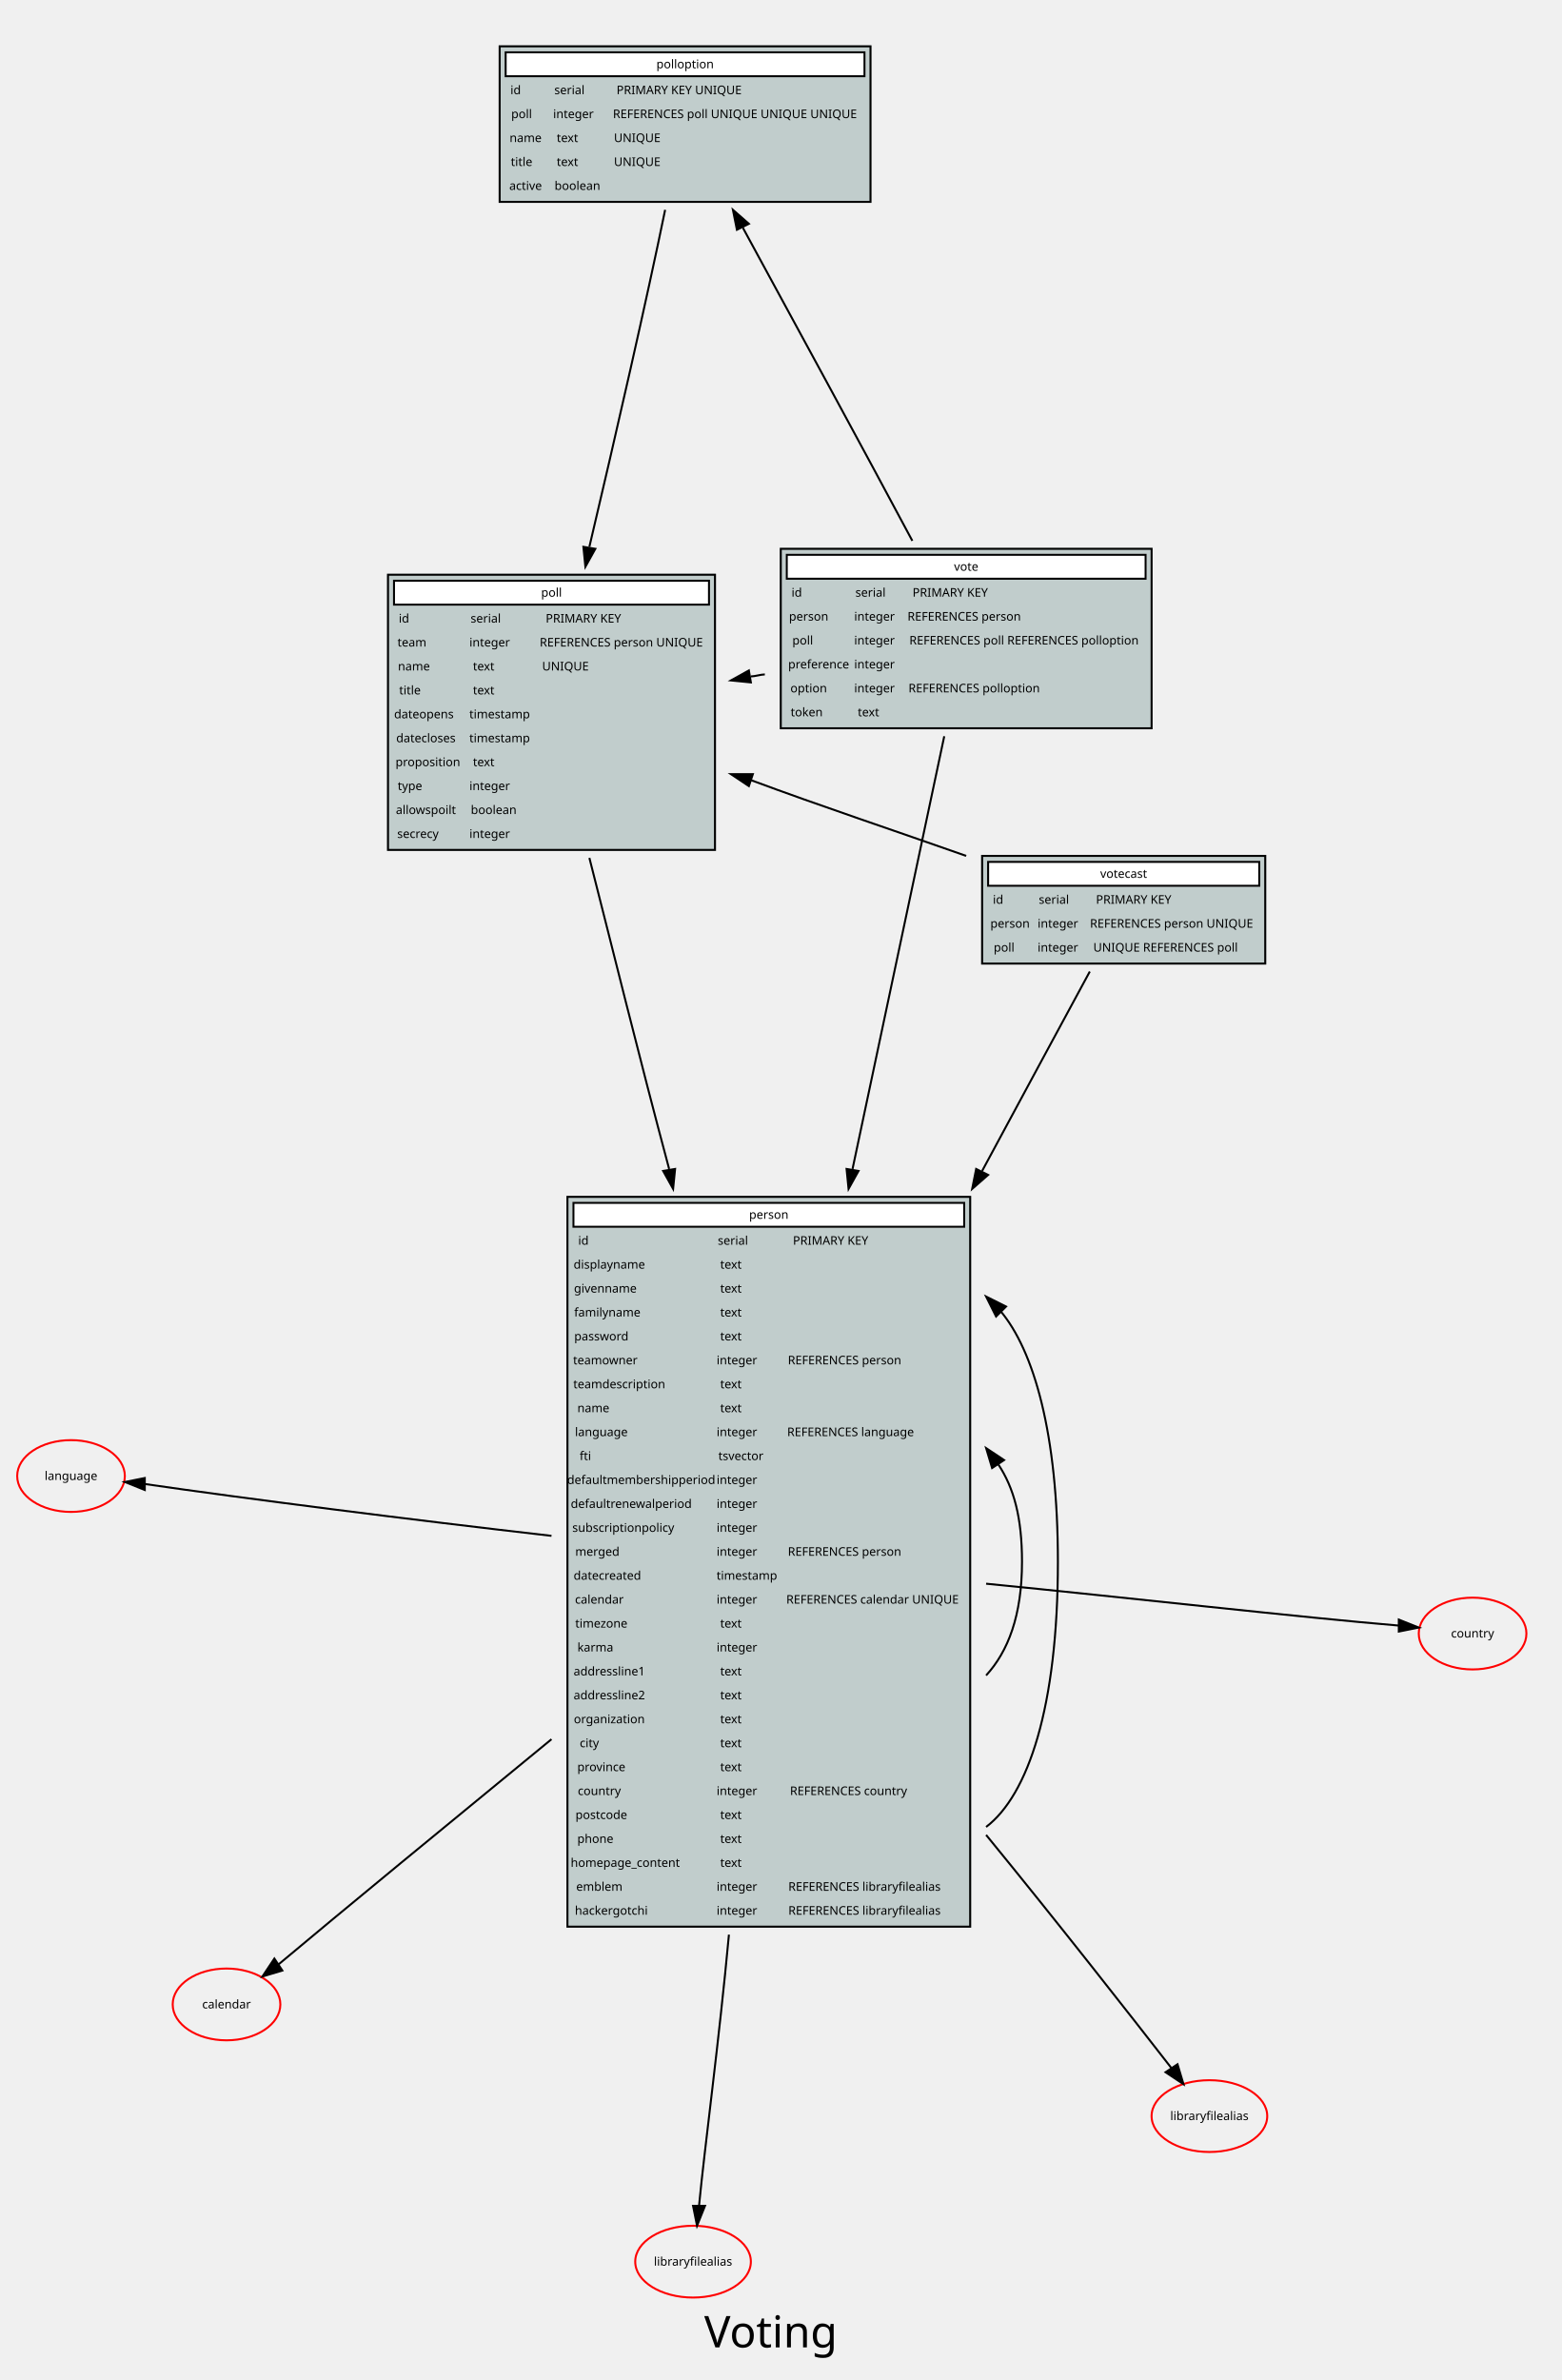
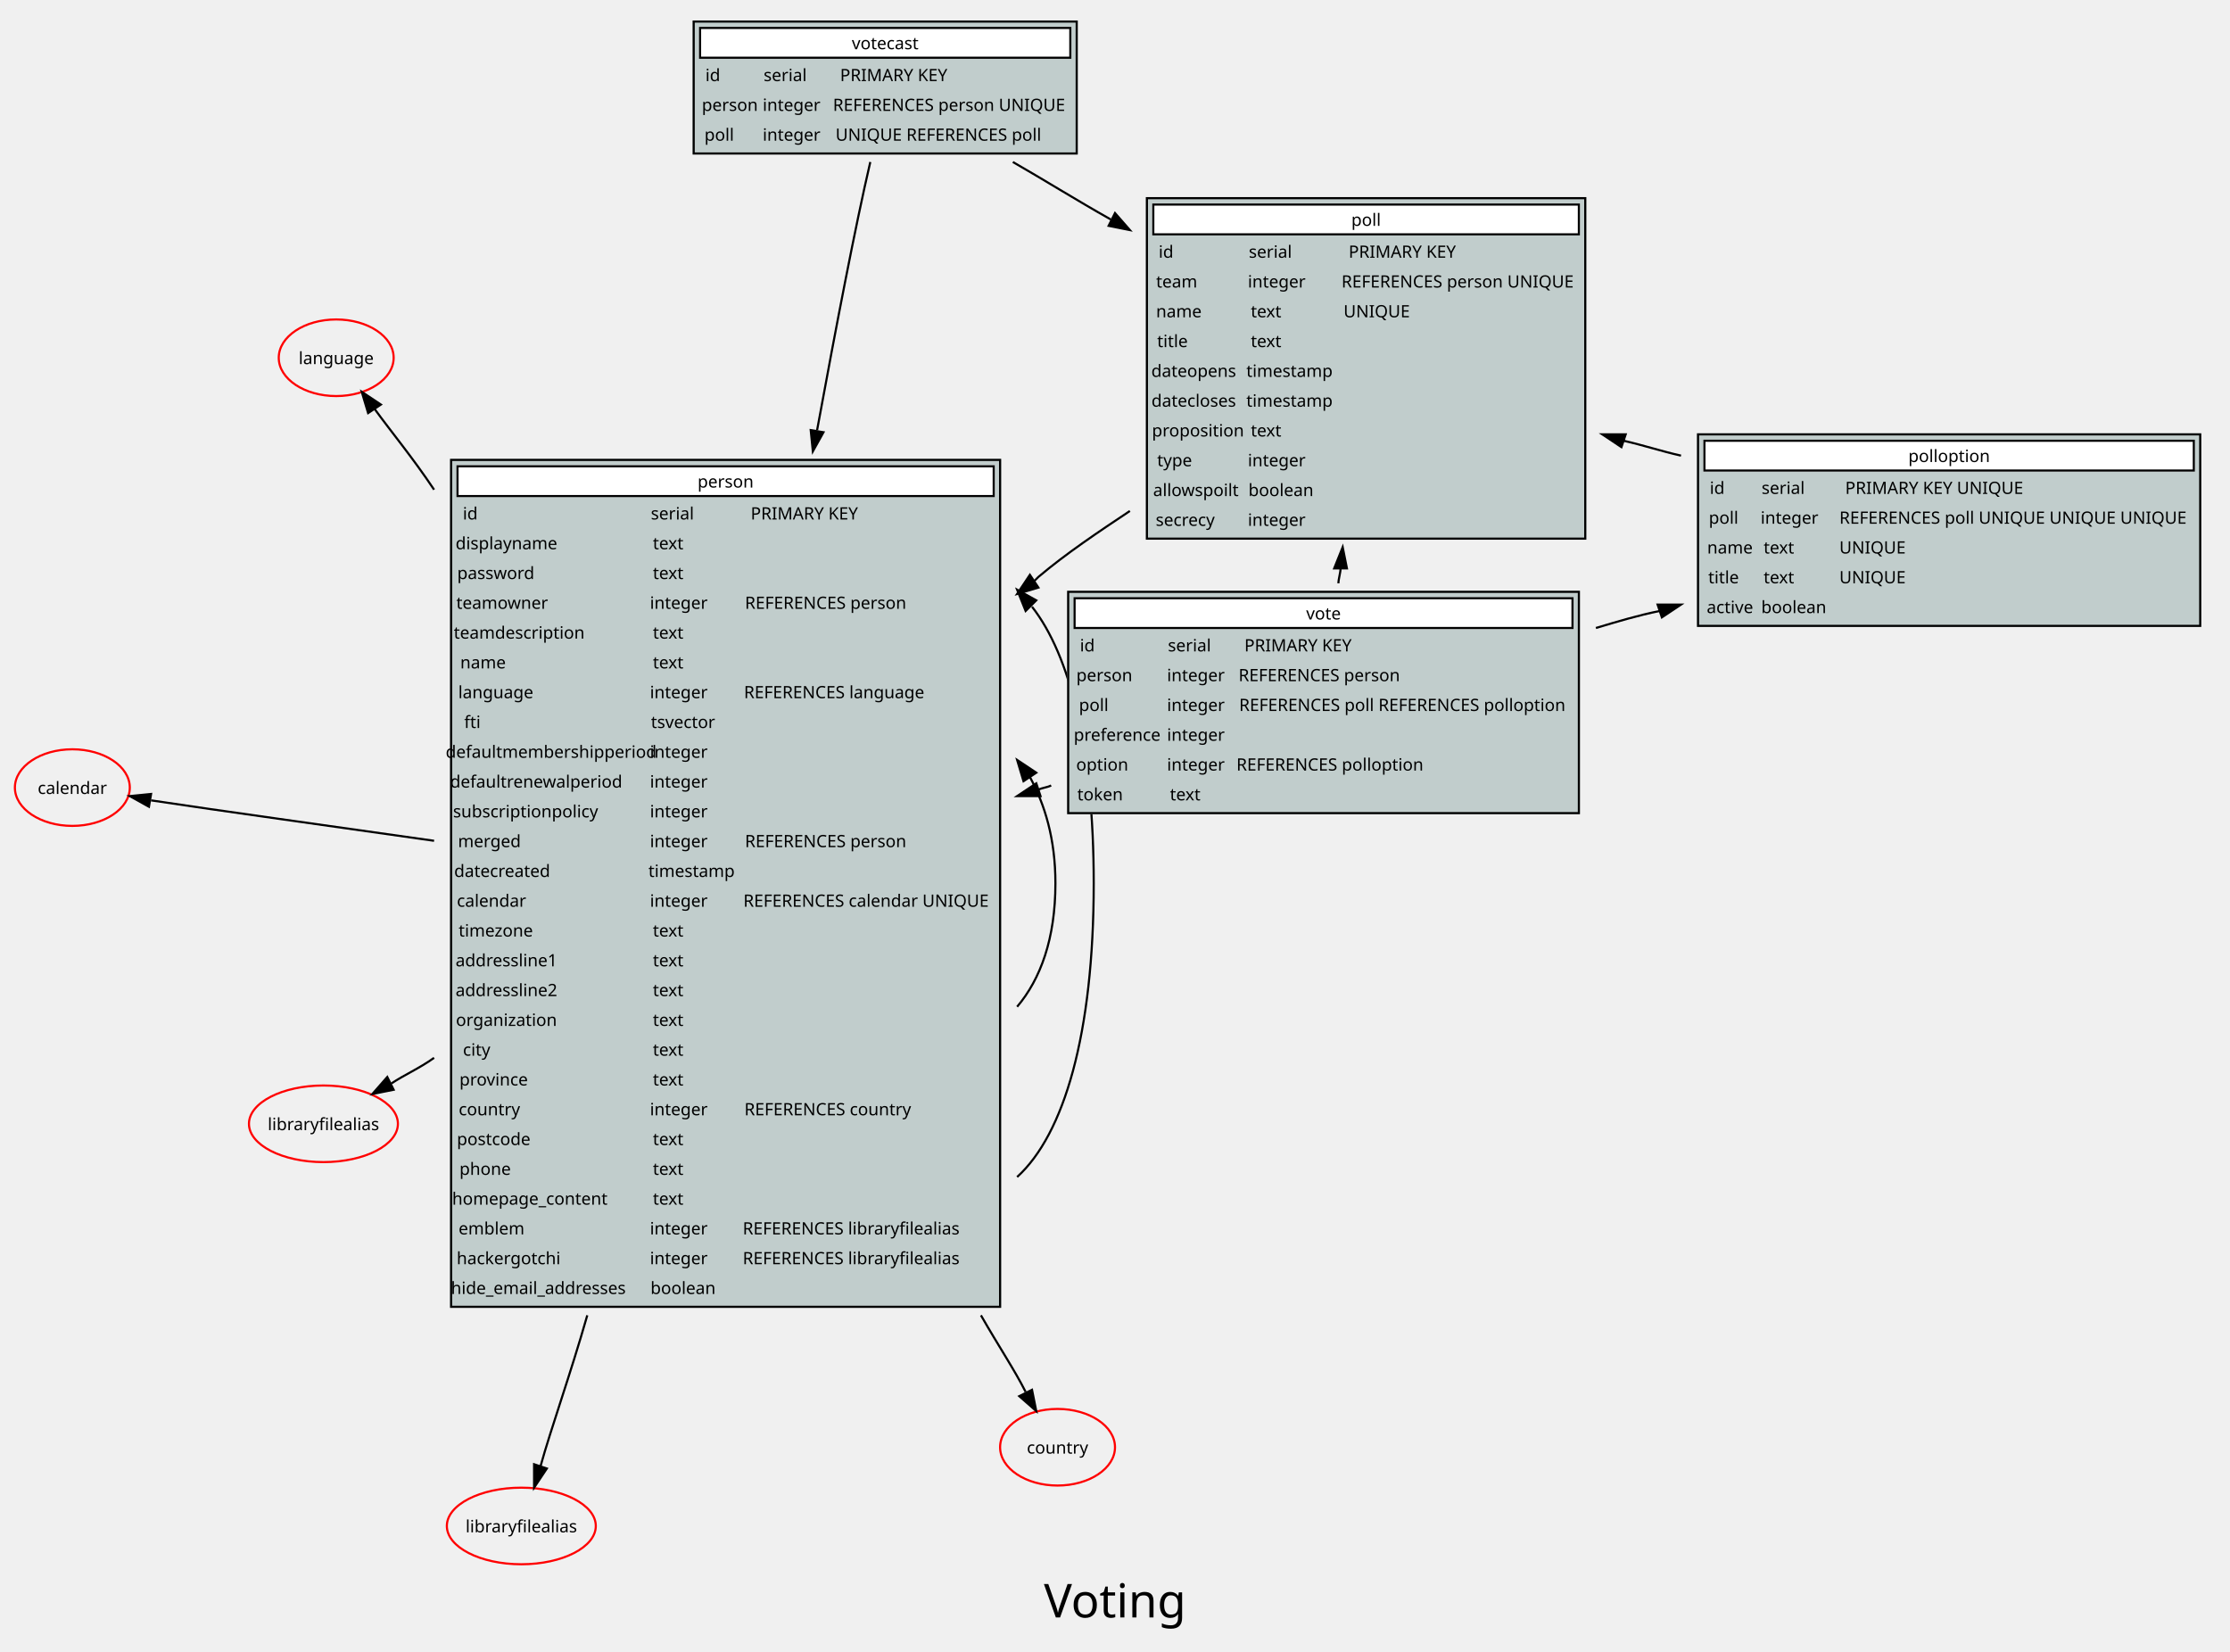
- <svg xmlns="http://www.w3.org/2000/svg" width="351px" height="535px" viewBox="-1 -1 350 534">
-   <g id="graph0" class="graph" transform="scale(0.447391)" style="font-family:Times-Roman;font-size:14.00;">
-     <text text-anchor="middle" style="font-size:22.00;" x="384" y="1175">Voting</text>
+ <svg xmlns="http://www.w3.org/2000/svg" width="1049px" height="777px" viewBox="-1 -1 1048 776">
+   <g id="graph0" class="graph" style="font-family:Times-Roman;font-size:14.00;">
+     <text text-anchor="middle" style="font-size:22.00;" x="523" y="759">Voting</text>
    <g id="node1" class="node">
-       <polygon style="fill:#c1cdcc;stroke:#c1cdcc;" points="282,964 282,598 484,598 484,964 282,964" />
-       <polygon style="fill:white;stroke:white;" points="285,613 285,601 481,601 481,613 285,613" />
-       <text text-anchor="middle" style="font-size:6.00;" x="383" y="609">person</text>
-       <polygon style="fill:none;stroke:black;" points="285,613 285,601 481,601 481,613 285,613" />
-       <text text-anchor="middle" style="font-size:6.00;" x="290" y="622">id</text>
-       <text text-anchor="middle" style="font-size:6.00;" x="365" y="622">serial</text>
-       <text text-anchor="middle" style="font-size:6.00;" x="414" y="622"> PRIMARY KEY </text>
-       <text text-anchor="middle" style="font-size:6.00;" x="303" y="634">displayname</text>
-       <text text-anchor="middle" style="font-size:6.00;" x="364" y="634">text</text>
-       <text text-anchor="middle" style="font-size:6.00;" x="301" y="646">givenname</text>
-       <text text-anchor="middle" style="font-size:6.00;" x="364" y="646">text</text>
-       <text text-anchor="middle" style="font-size:6.00;" x="302" y="658">familyname</text>
-       <text text-anchor="middle" style="font-size:6.00;" x="364" y="658">text</text>
-       <text text-anchor="middle" style="font-size:6.00;" x="299" y="670">password</text>
-       <text text-anchor="middle" style="font-size:6.00;" x="364" y="670">text</text>
-       <text text-anchor="middle" style="font-size:6.00;" x="301" y="682">teamowner</text>
-       <text text-anchor="middle" style="font-size:6.00;" x="367" y="682">integer</text>
-       <text text-anchor="middle" style="font-size:6.00;" x="421" y="682"> REFERENCES person </text>
-       <text text-anchor="middle" style="font-size:6.00;" x="308" y="694">teamdescription</text>
-       <text text-anchor="middle" style="font-size:6.00;" x="364" y="694">text</text>
-       <text text-anchor="middle" style="font-size:6.00;" x="295" y="706">name</text>
-       <text text-anchor="middle" style="font-size:6.00;" x="364" y="706">text</text>
-       <text text-anchor="middle" style="font-size:6.00;" x="299" y="718">language</text>
-       <text text-anchor="middle" style="font-size:6.00;" x="367" y="718">integer</text>
-       <text text-anchor="middle" style="font-size:6.00;" x="424" y="718"> REFERENCES language </text>
-       <text text-anchor="middle" style="font-size:6.00;" x="291" y="730">fti</text>
-       <text text-anchor="middle" style="font-size:6.00;" x="369" y="730">tsvector</text>
-       <text text-anchor="middle" style="font-size:6.00;" x="319" y="742">defaultmembershipperiod</text>
-       <text text-anchor="middle" style="font-size:6.00;" x="367" y="742">integer</text>
-       <text text-anchor="middle" style="font-size:6.00;" x="314" y="754">defaultrenewalperiod</text>
-       <text text-anchor="middle" style="font-size:6.00;" x="367" y="754">integer</text>
-       <text text-anchor="middle" style="font-size:6.00;" x="310" y="766">subscriptionpolicy</text>
-       <text text-anchor="middle" style="font-size:6.00;" x="367" y="766">integer</text>
-       <text text-anchor="middle" style="font-size:6.00;" x="297" y="778">merged</text>
-       <text text-anchor="middle" style="font-size:6.00;" x="367" y="778">integer</text>
-       <text text-anchor="middle" style="font-size:6.00;" x="421" y="778"> REFERENCES person </text>
-       <text text-anchor="middle" style="font-size:6.00;" x="302" y="790">datecreated</text>
-       <text text-anchor="middle" style="font-size:6.00;" x="372" y="790">timestamp</text>
-       <text text-anchor="middle" style="font-size:6.00;" x="298" y="802">calendar</text>
-       <text text-anchor="middle" style="font-size:6.00;" x="367" y="802">integer</text>
-       <text text-anchor="middle" style="font-size:6.00;" x="435" y="802"> REFERENCES calendar UNIQUE </text>
-       <text text-anchor="middle" style="font-size:6.00;" x="299" y="814">timezone</text>
-       <text text-anchor="middle" style="font-size:6.00;" x="364" y="814">text</text>
-       <text text-anchor="middle" style="font-size:6.00;" x="296" y="826">karma</text>
-       <text text-anchor="middle" style="font-size:6.00;" x="367" y="826">integer</text>
-       <text text-anchor="middle" style="font-size:6.00;" x="303" y="838">addressline1</text>
-       <text text-anchor="middle" style="font-size:6.00;" x="364" y="838">text</text>
-       <text text-anchor="middle" style="font-size:6.00;" x="303" y="850">addressline2</text>
-       <text text-anchor="middle" style="font-size:6.00;" x="364" y="850">text</text>
-       <text text-anchor="middle" style="font-size:6.00;" x="303" y="862">organization</text>
-       <text text-anchor="middle" style="font-size:6.00;" x="364" y="862">text</text>
-       <text text-anchor="middle" style="font-size:6.00;" x="293" y="874">city</text>
-       <text text-anchor="middle" style="font-size:6.00;" x="364" y="874">text</text>
-       <text text-anchor="middle" style="font-size:6.00;" x="299" y="886">province</text>
-       <text text-anchor="middle" style="font-size:6.00;" x="364" y="886">text</text>
-       <text text-anchor="middle" style="font-size:6.00;" x="298" y="898">country</text>
-       <text text-anchor="middle" style="font-size:6.00;" x="367" y="898">integer</text>
-       <text text-anchor="middle" style="font-size:6.00;" x="423" y="898"> REFERENCES country </text>
-       <text text-anchor="middle" style="font-size:6.00;" x="299" y="910">postcode</text>
-       <text text-anchor="middle" style="font-size:6.00;" x="364" y="910">text</text>
-       <text text-anchor="middle" style="font-size:6.00;" x="296" y="922">phone</text>
-       <text text-anchor="middle" style="font-size:6.00;" x="364" y="922">text</text>
-       <text text-anchor="middle" style="font-size:6.00;" x="311" y="934">homepage_content</text>
-       <text text-anchor="middle" style="font-size:6.00;" x="364" y="934">text</text>
-       <text text-anchor="middle" style="font-size:6.00;" x="298" y="946">emblem</text>
-       <text text-anchor="middle" style="font-size:6.00;" x="367" y="946">integer</text>
-       <text text-anchor="middle" style="font-size:6.00;" x="431" y="946"> REFERENCES libraryfilealias </text>
-       <text text-anchor="middle" style="font-size:6.00;" x="304" y="958">hackergotchi</text>
-       <text text-anchor="middle" style="font-size:6.00;" x="367" y="958">integer</text>
-       <text text-anchor="middle" style="font-size:6.00;" x="431" y="958"> REFERENCES libraryfilealias </text>
-       <polygon style="fill:none;stroke:black;" points="282,964 282,598 484,598 484,964 282,964" />
+       <polygon style="fill:#c1cdcc;stroke:#c1cdcc;" points="211,613 211,215 469,215 469,613 211,613" />
+       <polygon style="fill:white;stroke:white;" points="214,232 214,218 466,218 466,232 214,232" />
+       <text text-anchor="middle" style="font-size:8.00;" x="340" y="228">person</text>
+       <polygon style="fill:none;stroke:black;" points="214,232 214,218 466,218 466,232 214,232" />
+       <text text-anchor="middle" style="font-size:8.00;" x="220" y="243">id</text>
+       <text text-anchor="middle" style="font-size:8.00;" x="315" y="243">serial</text>
+       <text text-anchor="middle" style="font-size:8.00;" x="377" y="243"> PRIMARY KEY </text>
+       <text text-anchor="middle" style="font-size:8.00;" x="237" y="257">displayname</text>
+       <text text-anchor="middle" style="font-size:8.00;" x="313" y="257">text</text>
+       <text text-anchor="middle" style="font-size:8.00;" x="232" y="271">password</text>
+       <text text-anchor="middle" style="font-size:8.00;" x="313" y="271">text</text>
+       <text text-anchor="middle" style="font-size:8.00;" x="235" y="285">teamowner</text>
+       <text text-anchor="middle" style="font-size:8.00;" x="318" y="285">integer</text>
+       <text text-anchor="middle" style="font-size:8.00;" x="387" y="285"> REFERENCES person </text>
+       <text text-anchor="middle" style="font-size:8.00;" x="243" y="299">teamdescription</text>
+       <text text-anchor="middle" style="font-size:8.00;" x="313" y="299">text</text>
+       <text text-anchor="middle" style="font-size:8.00;" x="226" y="313">name</text>
+       <text text-anchor="middle" style="font-size:8.00;" x="313" y="313">text</text>
+       <text text-anchor="middle" style="font-size:8.00;" x="232" y="327">language</text>
+       <text text-anchor="middle" style="font-size:8.00;" x="318" y="327">integer</text>
+       <text text-anchor="middle" style="font-size:8.00;" x="391" y="327"> REFERENCES language </text>
+       <text text-anchor="middle" style="font-size:8.00;" x="221" y="341">fti</text>
+       <text text-anchor="middle" style="font-size:8.00;" x="320" y="341">tsvector</text>
+       <text text-anchor="middle" style="font-size:8.00;" x="258" y="355">defaultmembershipperiod</text>
+       <text text-anchor="middle" style="font-size:8.00;" x="318" y="355">integer</text>
+       <text text-anchor="middle" style="font-size:8.00;" x="251" y="369">defaultrenewalperiod</text>
+       <text text-anchor="middle" style="font-size:8.00;" x="318" y="369">integer</text>
+       <text text-anchor="middle" style="font-size:8.00;" x="246" y="383">subscriptionpolicy</text>
+       <text text-anchor="middle" style="font-size:8.00;" x="318" y="383">integer</text>
+       <text text-anchor="middle" style="font-size:8.00;" x="229" y="397">merged</text>
+       <text text-anchor="middle" style="font-size:8.00;" x="318" y="397">integer</text>
+       <text text-anchor="middle" style="font-size:8.00;" x="387" y="397"> REFERENCES person </text>
+       <text text-anchor="middle" style="font-size:8.00;" x="235" y="411">datecreated</text>
+       <text text-anchor="middle" style="font-size:8.00;" x="324" y="411">timestamp</text>
+       <text text-anchor="middle" style="font-size:8.00;" x="230" y="425">calendar</text>
+       <text text-anchor="middle" style="font-size:8.00;" x="318" y="425">integer</text>
+       <text text-anchor="middle" style="font-size:8.00;" x="406" y="425"> REFERENCES calendar UNIQUE </text>
+       <text text-anchor="middle" style="font-size:8.00;" x="232" y="439">timezone</text>
+       <text text-anchor="middle" style="font-size:8.00;" x="313" y="439">text</text>
+       <text text-anchor="middle" style="font-size:8.00;" x="237" y="453">addressline1</text>
+       <text text-anchor="middle" style="font-size:8.00;" x="313" y="453">text</text>
+       <text text-anchor="middle" style="font-size:8.00;" x="237" y="467">addressline2</text>
+       <text text-anchor="middle" style="font-size:8.00;" x="313" y="467">text</text>
+       <text text-anchor="middle" style="font-size:8.00;" x="237" y="481">organization</text>
+       <text text-anchor="middle" style="font-size:8.00;" x="313" y="481">text</text>
+       <text text-anchor="middle" style="font-size:8.00;" x="223" y="495">city</text>
+       <text text-anchor="middle" style="font-size:8.00;" x="313" y="495">text</text>
+       <text text-anchor="middle" style="font-size:8.00;" x="231" y="509">province</text>
+       <text text-anchor="middle" style="font-size:8.00;" x="313" y="509">text</text>
+       <text text-anchor="middle" style="font-size:8.00;" x="229" y="523">country</text>
+       <text text-anchor="middle" style="font-size:8.00;" x="318" y="523">integer</text>
+       <text text-anchor="middle" style="font-size:8.00;" x="388" y="523"> REFERENCES country </text>
+       <text text-anchor="middle" style="font-size:8.00;" x="231" y="537">postcode</text>
+       <text text-anchor="middle" style="font-size:8.00;" x="313" y="537">text</text>
+       <text text-anchor="middle" style="font-size:8.00;" x="227" y="551">phone</text>
+       <text text-anchor="middle" style="font-size:8.00;" x="313" y="551">text</text>
+       <text text-anchor="middle" style="font-size:8.00;" x="248" y="565">homepage_content</text>
+       <text text-anchor="middle" style="font-size:8.00;" x="313" y="565">text</text>
+       <text text-anchor="middle" style="font-size:8.00;" x="230" y="579">emblem</text>
+       <text text-anchor="middle" style="font-size:8.00;" x="318" y="579">integer</text>
+       <text text-anchor="middle" style="font-size:8.00;" x="399" y="579"> REFERENCES libraryfilealias </text>
+       <text text-anchor="middle" style="font-size:8.00;" x="238" y="593">hackergotchi</text>
+       <text text-anchor="middle" style="font-size:8.00;" x="318" y="593">integer</text>
+       <text text-anchor="middle" style="font-size:8.00;" x="399" y="593"> REFERENCES libraryfilealias </text>
+       <text text-anchor="middle" style="font-size:8.00;" x="252" y="607">hide_email_addresses</text>
+       <text text-anchor="middle" style="font-size:8.00;" x="320" y="607">boolean</text>
+       <polygon style="fill:none;stroke:black;" points="211,613 211,215 469,215 469,613 211,613" />
    </g>
    <g id="edge2" class="edge">
-       <path style="fill:none;stroke:black;" d="M492,838C503,826 510,808 510,781 510,759 506,744 498,732" />
-       <polygon style="fill:black;stroke:black;" points="495,734 492,724 501,730 495,734" />
+       <path style="fill:none;stroke:black;" d="M477,472C488,459 495,440 495,414 495,393 490,377 483,364" />
+       <polygon style="fill:black;stroke:black;" points="480,366 477,356 486,362 480,366" />
    </g>
    <g id="edge6" class="edge">
-       <path style="fill:none;stroke:black;" d="M492,914C513,898 528,854 528,781 528,717 516,675 499,655" />
-       <polygon style="fill:black;stroke:black;" points="497,658 492,648 502,653 497,658" />
+       <path style="fill:none;stroke:black;" d="M477,552C499,532 513,485 513,414 513,351 502,307 484,284" />
+       <polygon style="fill:black;stroke:black;" points="481,286 477,276 486,281 481,286" />
    </g>
    <g id="node7" class="node">
-       <ellipse cx="33" cy="738" rx="27" ry="18" style="fill:none;stroke:red;" />
-       <text text-anchor="middle" style="font-size:6.00;" x="33" y="740">language</text>
+       <ellipse cx="157" cy="167" rx="27" ry="18" style="fill:none;stroke:red;" />
+       <text text-anchor="middle" style="font-size:8.00;" x="157" y="170">language</text>
    </g>
    <g id="edge4" class="edge">
-       <path style="fill:none;stroke:black;" d="M274,768C204,760 118,749 70,742" />
-       <polygon style="fill:black;stroke:black;" points="70,745 60,741 70,739 70,745" />
+       <path style="fill:none;stroke:black;" d="M203,229C193,214 183,202 175,191" />
+       <polygon style="fill:black;stroke:black;" points="172,193 169,183 178,189 172,193" />
    </g>
    <g id="node10" class="node">
-       <ellipse cx="111" cy="1003" rx="27" ry="18" style="fill:none;stroke:red;" />
-       <text text-anchor="middle" style="font-size:6.00;" x="111" y="1005">calendar</text>
+       <ellipse cx="33" cy="369" rx="27" ry="18" style="fill:none;stroke:red;" />
+       <text text-anchor="middle" style="font-size:8.00;" x="33" y="372">calendar</text>
    </g>
    <g id="edge8" class="edge">
-       <path style="fill:none;stroke:black;" d="M274,870C224,911 168,957 137,983" />
-       <polygon style="fill:black;stroke:black;" points="139,986 129,989 135,980 139,986" />
+       <path style="fill:none;stroke:black;" d="M203,394C154,387 103,380 70,375" />
+       <polygon style="fill:black;stroke:black;" points="69,378 60,373 70,372 69,378" />
    </g>
    <g id="node12" class="node">
-       <ellipse cx="736" cy="817" rx="27" ry="18" style="fill:none;stroke:red;" />
-       <text text-anchor="middle" style="font-size:6.00;" x="736" y="819">country</text>
+       <ellipse cx="496" cy="679" rx="27" ry="18" style="fill:none;stroke:red;" />
+       <text text-anchor="middle" style="font-size:8.00;" x="496" y="682">country</text>
    </g>
    <g id="edge10" class="edge">
-       <path style="fill:none;stroke:black;" d="M492,792C563,799 651,809 699,813" />
-       <polygon style="fill:black;stroke:black;" points="699,810 709,814 699,816 699,810" />
+       <path style="fill:none;stroke:black;" d="M460,617C468,631 476,643 481,653" />
+       <polygon style="fill:black;stroke:black;" points="484,652 486,662 478,655 484,652" />
    </g>
    <g id="node14" class="node">
-       <ellipse cx="604" cy="1059" rx="29" ry="18" style="fill:none;stroke:red;" />
-       <text text-anchor="middle" style="font-size:6.00;" x="604" y="1061">libraryfilealias</text>
+       <ellipse cx="151" cy="527" rx="35" ry="18" style="fill:none;stroke:red;" />
+       <text text-anchor="middle" style="font-size:8.00;" x="151" y="530">libraryfilealias</text>
    </g>
    <g id="edge12" class="edge">
-       <path style="fill:none;stroke:black;" d="M492,918C528,962 564,1008 585,1035" />
-       <polygon style="fill:black;stroke:black;" points="588,1033 591,1043 582,1037 588,1033" />
+       <path style="fill:none;stroke:black;" d="M203,496C196,501 189,504 183,508" />
+       <polygon style="fill:black;stroke:black;" points="184,511 174,513 181,505 184,511" />
    </g>
    <g id="node16" class="node">
-       <ellipse cx="345" cy="1132" rx="29" ry="18" style="fill:none;stroke:red;" />
-       <text text-anchor="middle" style="font-size:6.00;" x="345" y="1134">libraryfilealias</text>
+       <ellipse cx="244" cy="716" rx="35" ry="18" style="fill:none;stroke:red;" />
+       <text text-anchor="middle" style="font-size:8.00;" x="244" y="719">libraryfilealias</text>
    </g>
    <g id="edge14" class="edge">
-       <path style="fill:none;stroke:black;" d="M363,968C358,1022 351,1073 348,1104" />
-       <polygon style="fill:black;stroke:black;" points="351,1104 347,1114 345,1104 351,1104" />
+       <path style="fill:none;stroke:black;" d="M275,617C267,645 258,670 253,688" />
+       <polygon style="fill:black;stroke:black;" points="256,689 250,698 250,687 256,689" />
    </g>
    <g id="node2" class="node">
-       <polygon style="fill:#c1cdcc;stroke:#c1cdcc;" points="192,424 192,286 356,286 356,424 192,424" />
-       <polygon style="fill:white;stroke:white;" points="195,301 195,289 353,289 353,301 195,301" />
-       <text text-anchor="middle" style="font-size:6.00;" x="274" y="297">poll</text>
-       <polygon style="fill:none;stroke:black;" points="195,301 195,289 353,289 353,301 195,301" />
-       <text text-anchor="middle" style="font-size:6.00;" x="200" y="310">id</text>
-       <text text-anchor="middle" style="font-size:6.00;" x="241" y="310">serial</text>
-       <text text-anchor="middle" style="font-size:6.00;" x="290" y="310"> PRIMARY KEY </text>
-       <text text-anchor="middle" style="font-size:6.00;" x="204" y="322">team</text>
-       <text text-anchor="middle" style="font-size:6.00;" x="243" y="322">integer</text>
-       <text text-anchor="middle" style="font-size:6.00;" x="309" y="322"> REFERENCES person UNIQUE </text>
-       <text text-anchor="middle" style="font-size:6.00;" x="205" y="334">name</text>
-       <text text-anchor="middle" style="font-size:6.00;" x="240" y="334">text</text>
-       <text text-anchor="middle" style="font-size:6.00;" x="281" y="334"> UNIQUE </text>
-       <text text-anchor="middle" style="font-size:6.00;" x="203" y="346">title</text>
-       <text text-anchor="middle" style="font-size:6.00;" x="240" y="346">text</text>
-       <text text-anchor="middle" style="font-size:6.00;" x="210" y="358">dateopens</text>
-       <text text-anchor="middle" style="font-size:6.00;" x="248" y="358">timestamp</text>
-       <text text-anchor="middle" style="font-size:6.00;" x="211" y="370">datecloses</text>
-       <text text-anchor="middle" style="font-size:6.00;" x="248" y="370">timestamp</text>
-       <text text-anchor="middle" style="font-size:6.00;" x="212" y="382">proposition</text>
-       <text text-anchor="middle" style="font-size:6.00;" x="240" y="382">text</text>
-       <text text-anchor="middle" style="font-size:6.00;" x="203" y="394">type</text>
-       <text text-anchor="middle" style="font-size:6.00;" x="243" y="394">integer</text>
-       <text text-anchor="middle" style="font-size:6.00;" x="211" y="406">allowspoilt</text>
-       <text text-anchor="middle" style="font-size:6.00;" x="245" y="406">boolean</text>
-       <text text-anchor="middle" style="font-size:6.00;" x="207" y="418">secrecy</text>
-       <text text-anchor="middle" style="font-size:6.00;" x="243" y="418">integer</text>
-       <polygon style="fill:none;stroke:black;" points="192,424 192,286 356,286 356,424 192,424" />
+       <polygon style="fill:#c1cdcc;stroke:#c1cdcc;" points="538,252 538,92 744,92 744,252 538,252" />
+       <polygon style="fill:white;stroke:white;" points="541,109 541,95 741,95 741,109 541,109" />
+       <text text-anchor="middle" style="font-size:8.00;" x="641" y="105">poll</text>
+       <polygon style="fill:none;stroke:black;" points="541,109 541,95 741,95 741,109 541,109" />
+       <text text-anchor="middle" style="font-size:8.00;" x="547" y="120">id</text>
+       <text text-anchor="middle" style="font-size:8.00;" x="596" y="120">serial</text>
+       <text text-anchor="middle" style="font-size:8.00;" x="658" y="120"> PRIMARY KEY </text>
+       <text text-anchor="middle" style="font-size:8.00;" x="552" y="134">team</text>
+       <text text-anchor="middle" style="font-size:8.00;" x="599" y="134">integer</text>
+       <text text-anchor="middle" style="font-size:8.00;" x="684" y="134"> REFERENCES person UNIQUE </text>
+       <text text-anchor="middle" style="font-size:8.00;" x="553" y="148">name</text>
+       <text text-anchor="middle" style="font-size:8.00;" x="594" y="148">text</text>
+       <text text-anchor="middle" style="font-size:8.00;" x="646" y="148"> UNIQUE </text>
+       <text text-anchor="middle" style="font-size:8.00;" x="550" y="162">title</text>
+       <text text-anchor="middle" style="font-size:8.00;" x="594" y="162">text</text>
+       <text text-anchor="middle" style="font-size:8.00;" x="560" y="176">dateopens</text>
+       <text text-anchor="middle" style="font-size:8.00;" x="605" y="176">timestamp</text>
+       <text text-anchor="middle" style="font-size:8.00;" x="560" y="190">datecloses</text>
+       <text text-anchor="middle" style="font-size:8.00;" x="605" y="190">timestamp</text>
+       <text text-anchor="middle" style="font-size:8.00;" x="562" y="204">proposition</text>
+       <text text-anchor="middle" style="font-size:8.00;" x="594" y="204">text</text>
+       <text text-anchor="middle" style="font-size:8.00;" x="551" y="218">type</text>
+       <text text-anchor="middle" style="font-size:8.00;" x="599" y="218">integer</text>
+       <text text-anchor="middle" style="font-size:8.00;" x="561" y="232">allowspoilt</text>
+       <text text-anchor="middle" style="font-size:8.00;" x="601" y="232">boolean</text>
+       <text text-anchor="middle" style="font-size:8.00;" x="556" y="246">secrecy</text>
+       <text text-anchor="middle" style="font-size:8.00;" x="599" y="246">integer</text>
+       <polygon style="fill:none;stroke:black;" points="538,252 538,92 744,92 744,252 538,252" />
    </g>
    <g id="edge16" class="edge">
-       <path style="fill:none;stroke:black;" d="M293,428C304,471 318,528 333,584" />
-       <polygon style="fill:black;stroke:black;" points="336,584 335,594 330,585 336,584" />
+       <path style="fill:none;stroke:black;" d="M530,239C515,249 500,259 487,270 486,271 486,271 485,272" />
+       <polygon style="fill:black;stroke:black;" points="487,275 477,278 483,269 487,275" />
    </g>
    <g id="node3" class="node">
-       <polygon style="fill:#c1cdcc;stroke:#c1cdcc;" points="248,99 248,21 434,21 434,99 248,99" />
-       <polygon style="fill:white;stroke:white;" points="251,36 251,24 431,24 431,36 251,36" />
-       <text text-anchor="middle" style="font-size:6.00;" x="341" y="32">polloption</text>
-       <polygon style="fill:none;stroke:black;" points="251,36 251,24 431,24 431,36 251,36" />
-       <text text-anchor="middle" style="font-size:6.00;" x="256" y="45">id</text>
-       <text text-anchor="middle" style="font-size:6.00;" x="283" y="45">serial</text>
-       <text text-anchor="middle" style="font-size:6.00;" x="338" y="45"> PRIMARY KEY UNIQUE </text>
-       <text text-anchor="middle" style="font-size:6.00;" x="259" y="57">poll</text>
-       <text text-anchor="middle" style="font-size:6.00;" x="285" y="57">integer</text>
-       <text text-anchor="middle" style="font-size:6.00;" x="366" y="57"> REFERENCES poll UNIQUE UNIQUE UNIQUE </text>
-       <text text-anchor="middle" style="font-size:6.00;" x="261" y="69">name</text>
-       <text text-anchor="middle" style="font-size:6.00;" x="282" y="69">text</text>
-       <text text-anchor="middle" style="font-size:6.00;" x="317" y="69"> UNIQUE </text>
-       <text text-anchor="middle" style="font-size:6.00;" x="259" y="81">title</text>
-       <text text-anchor="middle" style="font-size:6.00;" x="282" y="81">text</text>
-       <text text-anchor="middle" style="font-size:6.00;" x="317" y="81"> UNIQUE </text>
-       <text text-anchor="middle" style="font-size:6.00;" x="261" y="93">active</text>
-       <text text-anchor="middle" style="font-size:6.00;" x="287" y="93">boolean</text>
-       <polygon style="fill:none;stroke:black;" points="248,99 248,21 434,21 434,99 248,99" />
+       <polygon style="fill:#c1cdcc;stroke:#c1cdcc;" points="797,293 797,203 1033,203 1033,293 797,293" />
+       <polygon style="fill:white;stroke:white;" points="800,220 800,206 1030,206 1030,220 800,220" />
+       <text text-anchor="middle" style="font-size:8.00;" x="915" y="216">polloption</text>
+       <polygon style="fill:none;stroke:black;" points="800,220 800,206 1030,206 1030,220 800,220" />
+       <text text-anchor="middle" style="font-size:8.00;" x="806" y="231">id</text>
+       <text text-anchor="middle" style="font-size:8.00;" x="837" y="231">serial</text>
+       <text text-anchor="middle" style="font-size:8.00;" x="908" y="231"> PRIMARY KEY UNIQUE </text>
+       <text text-anchor="middle" style="font-size:8.00;" x="809" y="245">poll</text>
+       <text text-anchor="middle" style="font-size:8.00;" x="840" y="245">integer</text>
+       <text text-anchor="middle" style="font-size:8.00;" x="945" y="245"> REFERENCES poll UNIQUE UNIQUE UNIQUE </text>
+       <text text-anchor="middle" style="font-size:8.00;" x="812" y="259">name</text>
+       <text text-anchor="middle" style="font-size:8.00;" x="835" y="259">text</text>
+       <text text-anchor="middle" style="font-size:8.00;" x="879" y="259"> UNIQUE </text>
+       <text text-anchor="middle" style="font-size:8.00;" x="809" y="273">title</text>
+       <text text-anchor="middle" style="font-size:8.00;" x="835" y="273">text</text>
+       <text text-anchor="middle" style="font-size:8.00;" x="879" y="273"> UNIQUE </text>
+       <text text-anchor="middle" style="font-size:8.00;" x="812" y="287">active</text>
+       <text text-anchor="middle" style="font-size:8.00;" x="842" y="287">boolean</text>
+       <polygon style="fill:none;stroke:black;" points="797,293 797,203 1033,203 1033,293 797,293" />
    </g>
    <g id="edge18" class="edge">
-       <path style="fill:none;stroke:black;" d="M331,103C322,147 306,217 293,272" />
-       <polygon style="fill:black;stroke:black;" points="296,273 291,282 290,272 296,273" />
+       <path style="fill:none;stroke:black;" d="M789,213C780,211 771,208 762,206" />
+       <polygon style="fill:black;stroke:black;" points="761,209 752,203 763,203 761,209" />
    </g>
    <g id="node4" class="node">
-       <polygon style="fill:#c1cdcc;stroke:#c1cdcc;" points="389,363 389,273 575,273 575,363 389,363" />
-       <polygon style="fill:white;stroke:white;" points="392,288 392,276 572,276 572,288 392,288" />
-       <text text-anchor="middle" style="font-size:6.00;" x="482" y="284">vote</text>
-       <polygon style="fill:none;stroke:black;" points="392,288 392,276 572,276 572,288 392,288" />
-       <text text-anchor="middle" style="font-size:6.00;" x="397" y="297">id</text>
-       <text text-anchor="middle" style="font-size:6.00;" x="434" y="297">serial</text>
-       <text text-anchor="middle" style="font-size:6.00;" x="474" y="297"> PRIMARY KEY </text>
-       <text text-anchor="middle" style="font-size:6.00;" x="403" y="309">person</text>
-       <text text-anchor="middle" style="font-size:6.00;" x="436" y="309">integer</text>
-       <text text-anchor="middle" style="font-size:6.00;" x="481" y="309"> REFERENCES person </text>
-       <text text-anchor="middle" style="font-size:6.00;" x="400" y="321">poll</text>
-       <text text-anchor="middle" style="font-size:6.00;" x="436" y="321">integer</text>
-       <text text-anchor="middle" style="font-size:6.00;" x="511" y="321"> REFERENCES poll REFERENCES polloption </text>
-       <text text-anchor="middle" style="font-size:6.00;" x="408" y="333">preference</text>
-       <text text-anchor="middle" style="font-size:6.00;" x="436" y="333">integer</text>
-       <text text-anchor="middle" style="font-size:6.00;" x="403" y="345">option</text>
-       <text text-anchor="middle" style="font-size:6.00;" x="436" y="345">integer</text>
-       <text text-anchor="middle" style="font-size:6.00;" x="486" y="345"> REFERENCES polloption </text>
-       <text text-anchor="middle" style="font-size:6.00;" x="402" y="357">token</text>
-       <text text-anchor="middle" style="font-size:6.00;" x="433" y="357">text</text>
-       <polygon style="fill:none;stroke:black;" points="389,363 389,273 575,273 575,363 389,363" />
+       <polygon style="fill:#c1cdcc;stroke:#c1cdcc;" points="501,381 501,277 741,277 741,381 501,381" />
+       <polygon style="fill:white;stroke:white;" points="504,294 504,280 738,280 738,294 504,294" />
+       <text text-anchor="middle" style="font-size:8.00;" x="621" y="290">vote</text>
+       <polygon style="fill:none;stroke:black;" points="504,294 504,280 738,280 738,294 504,294" />
+       <text text-anchor="middle" style="font-size:8.00;" x="510" y="305">id</text>
+       <text text-anchor="middle" style="font-size:8.00;" x="558" y="305">serial</text>
+       <text text-anchor="middle" style="font-size:8.00;" x="609" y="305"> PRIMARY KEY </text>
+       <text text-anchor="middle" style="font-size:8.00;" x="518" y="319">person</text>
+       <text text-anchor="middle" style="font-size:8.00;" x="561" y="319">integer</text>
+       <text text-anchor="middle" style="font-size:8.00;" x="619" y="319"> REFERENCES person </text>
+       <text text-anchor="middle" style="font-size:8.00;" x="513" y="333">poll</text>
+       <text text-anchor="middle" style="font-size:8.00;" x="561" y="333">integer</text>
+       <text text-anchor="middle" style="font-size:8.00;" x="658" y="333"> REFERENCES poll REFERENCES polloption </text>
+       <text text-anchor="middle" style="font-size:8.00;" x="524" y="347">preference</text>
+       <text text-anchor="middle" style="font-size:8.00;" x="561" y="347">integer</text>
+       <text text-anchor="middle" style="font-size:8.00;" x="517" y="361">option</text>
+       <text text-anchor="middle" style="font-size:8.00;" x="561" y="361">integer</text>
+       <text text-anchor="middle" style="font-size:8.00;" x="624" y="361"> REFERENCES polloption </text>
+       <text text-anchor="middle" style="font-size:8.00;" x="516" y="375">token</text>
+       <text text-anchor="middle" style="font-size:8.00;" x="556" y="375">text</text>
+       <polygon style="fill:none;stroke:black;" points="501,381 501,277 741,277 741,381 501,381" />
    </g>
    <g id="edge20" class="edge">
-       <path style="fill:none;stroke:black;" d="M471,367C460,419 442,504 425,584" />
-       <polygon style="fill:black;stroke:black;" points="428,585 423,594 422,584 428,585" />
+       <path style="fill:none;stroke:black;" d="M493,368C491,369 489,369 487,370" />
+       <polygon style="fill:black;stroke:black;" points="488,373 477,373 486,367 488,373" />
    </g>
    <g id="edge22" class="edge">
-       <path style="fill:none;stroke:black;" d="M381,336C379,336 376,337 374,337" />
-       <polygon style="fill:black;stroke:black;" points="374,340 364,339 373,334 374,340" />
+       <path style="fill:none;stroke:black;" d="M628,273C628,271 629,268 629,266" />
+       <polygon style="fill:black;stroke:black;" points="626,266 630,256 632,266 626,266" />
    </g>
    <g id="edge24" class="edge">
-       <path style="fill:none;stroke:black;" d="M455,269C431,224 395,158 370,112" />
-       <polygon style="fill:black;stroke:black;" points="367,113 365,103 373,110 367,113" />
+       <path style="fill:none;stroke:black;" d="M749,294C759,291 769,288 779,286" />
+       <polygon style="fill:black;stroke:black;" points="778,283 789,283 780,289 778,283" />
    </g>
    <g id="node5" class="node">
-       <polygon style="fill:#c1cdcc;stroke:#c1cdcc;" points="490,481 490,427 632,427 632,481 490,481" />
-       <polygon style="fill:white;stroke:white;" points="493,442 493,430 629,430 629,442 493,442" />
-       <text text-anchor="middle" style="font-size:6.00;" x="561" y="438">votecast</text>
-       <polygon style="fill:none;stroke:black;" points="493,442 493,430 629,430 629,442 493,442" />
-       <text text-anchor="middle" style="font-size:6.00;" x="498" y="451">id</text>
-       <text text-anchor="middle" style="font-size:6.00;" x="526" y="451">serial</text>
-       <text text-anchor="middle" style="font-size:6.00;" x="566" y="451"> PRIMARY KEY </text>
-       <text text-anchor="middle" style="font-size:6.00;" x="504" y="463">person</text>
-       <text text-anchor="middle" style="font-size:6.00;" x="528" y="463">integer</text>
-       <text text-anchor="middle" style="font-size:6.00;" x="585" y="463"> REFERENCES person UNIQUE </text>
-       <text text-anchor="middle" style="font-size:6.00;" x="501" y="475">poll</text>
-       <text text-anchor="middle" style="font-size:6.00;" x="528" y="475">integer</text>
-       <text text-anchor="middle" style="font-size:6.00;" x="582" y="475"> UNIQUE REFERENCES poll </text>
-       <polygon style="fill:none;stroke:black;" points="490,481 490,427 632,427 632,481 490,481" />
+       <polygon style="fill:#c1cdcc;stroke:#c1cdcc;" points="325,71 325,9 505,9 505,71 325,71" />
+       <polygon style="fill:white;stroke:white;" points="328,26 328,12 502,12 502,26 328,26" />
+       <text text-anchor="middle" style="font-size:8.00;" x="415" y="22">votecast</text>
+       <polygon style="fill:none;stroke:black;" points="328,26 328,12 502,12 502,26 328,26" />
+       <text text-anchor="middle" style="font-size:8.00;" x="334" y="37">id</text>
+       <text text-anchor="middle" style="font-size:8.00;" x="368" y="37">serial</text>
+       <text text-anchor="middle" style="font-size:8.00;" x="419" y="37"> PRIMARY KEY </text>
+       <text text-anchor="middle" style="font-size:8.00;" x="342" y="51">person</text>
+       <text text-anchor="middle" style="font-size:8.00;" x="371" y="51">integer</text>
+       <text text-anchor="middle" style="font-size:8.00;" x="445" y="51"> REFERENCES person UNIQUE </text>
+       <text text-anchor="middle" style="font-size:8.00;" x="337" y="65">poll</text>
+       <text text-anchor="middle" style="font-size:8.00;" x="371" y="65">integer</text>
+       <text text-anchor="middle" style="font-size:8.00;" x="440" y="65"> UNIQUE REFERENCES poll </text>
+       <polygon style="fill:none;stroke:black;" points="325,71 325,9 505,9 505,71 325,71" />
    </g>
    <g id="edge26" class="edge">
-       <path style="fill:none;stroke:black;" d="M544,485C531,509 511,546 490,585" />
-       <polygon style="fill:black;stroke:black;" points="493,587 485,594 487,584 493,587" />
+       <path style="fill:none;stroke:black;" d="M408,75C401,105 392,152 383,201" />
+       <polygon style="fill:black;stroke:black;" points="386,202 381,211 380,201 386,202" />
    </g>
    <g id="edge28" class="edge">
-       <path style="fill:none;stroke:black;" d="M482,427C448,415 409,402 374,389" />
-       <polygon style="fill:black;stroke:black;" points="373,392 364,386 375,386 373,392" />
+       <path style="fill:none;stroke:black;" d="M475,75C489,83 505,93 521,102" />
+       <polygon style="fill:black;stroke:black;" points="523,99 530,107 520,105 523,99" />
    </g>
  </g>
</svg>
